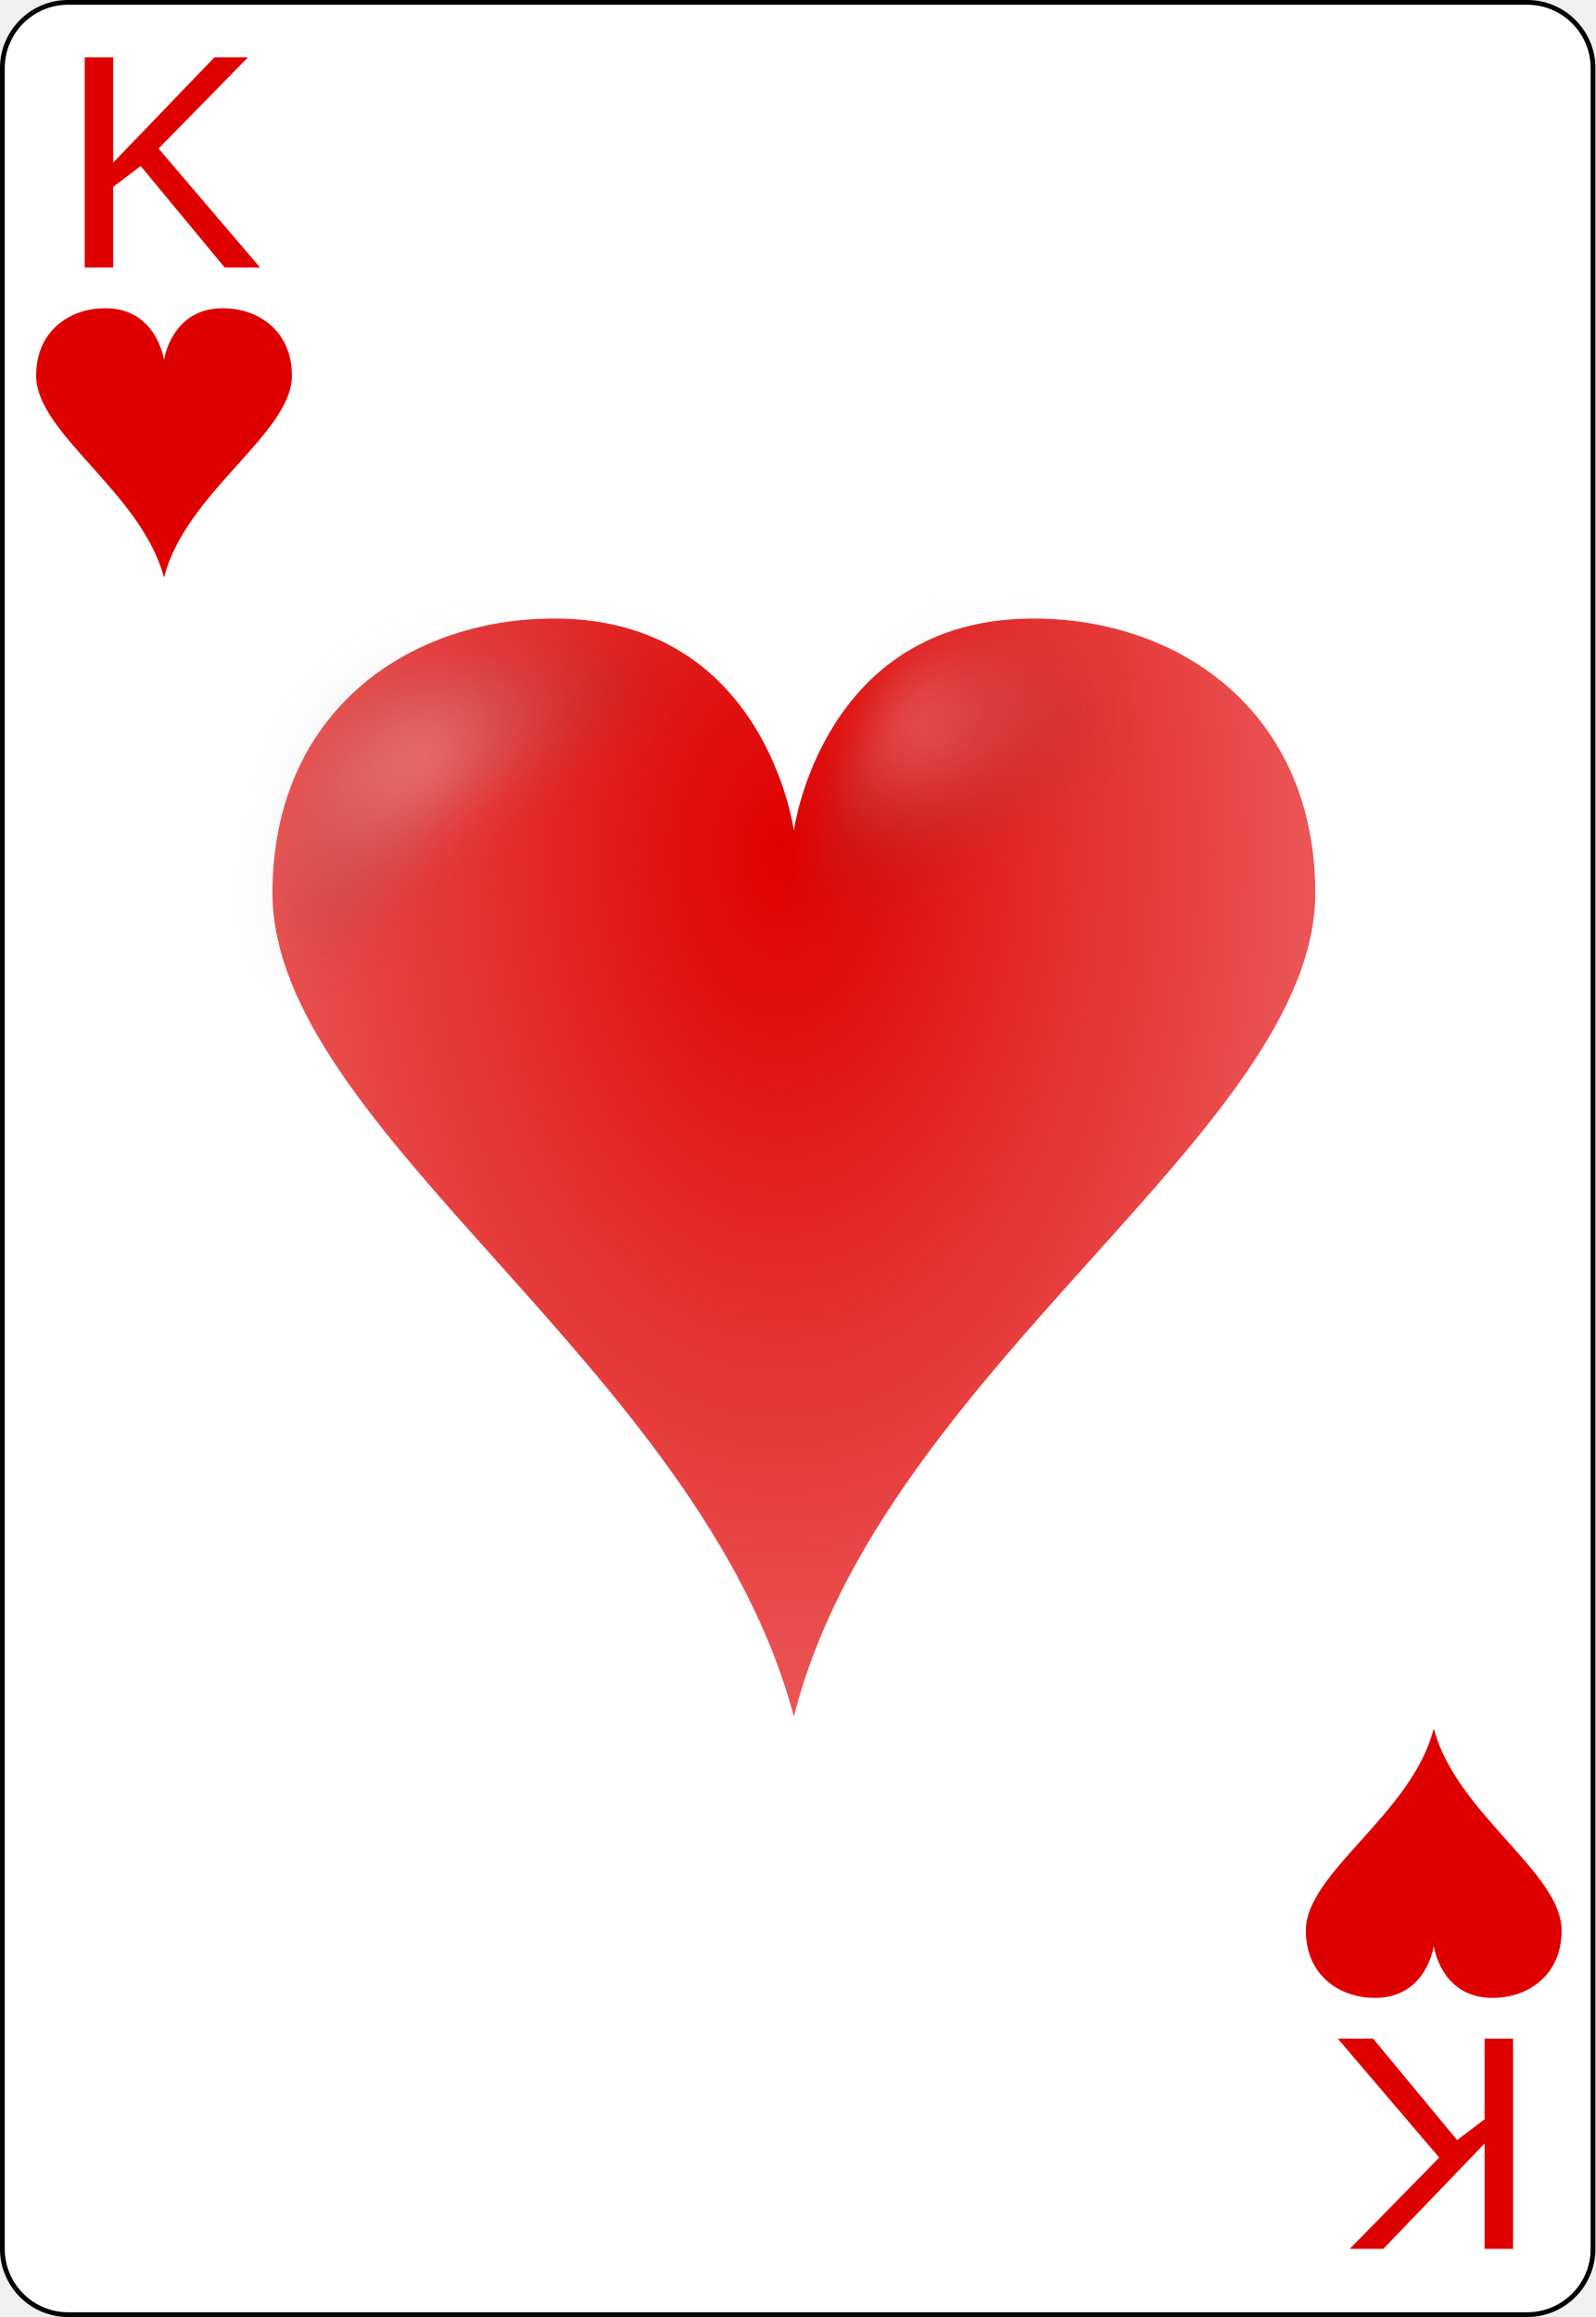
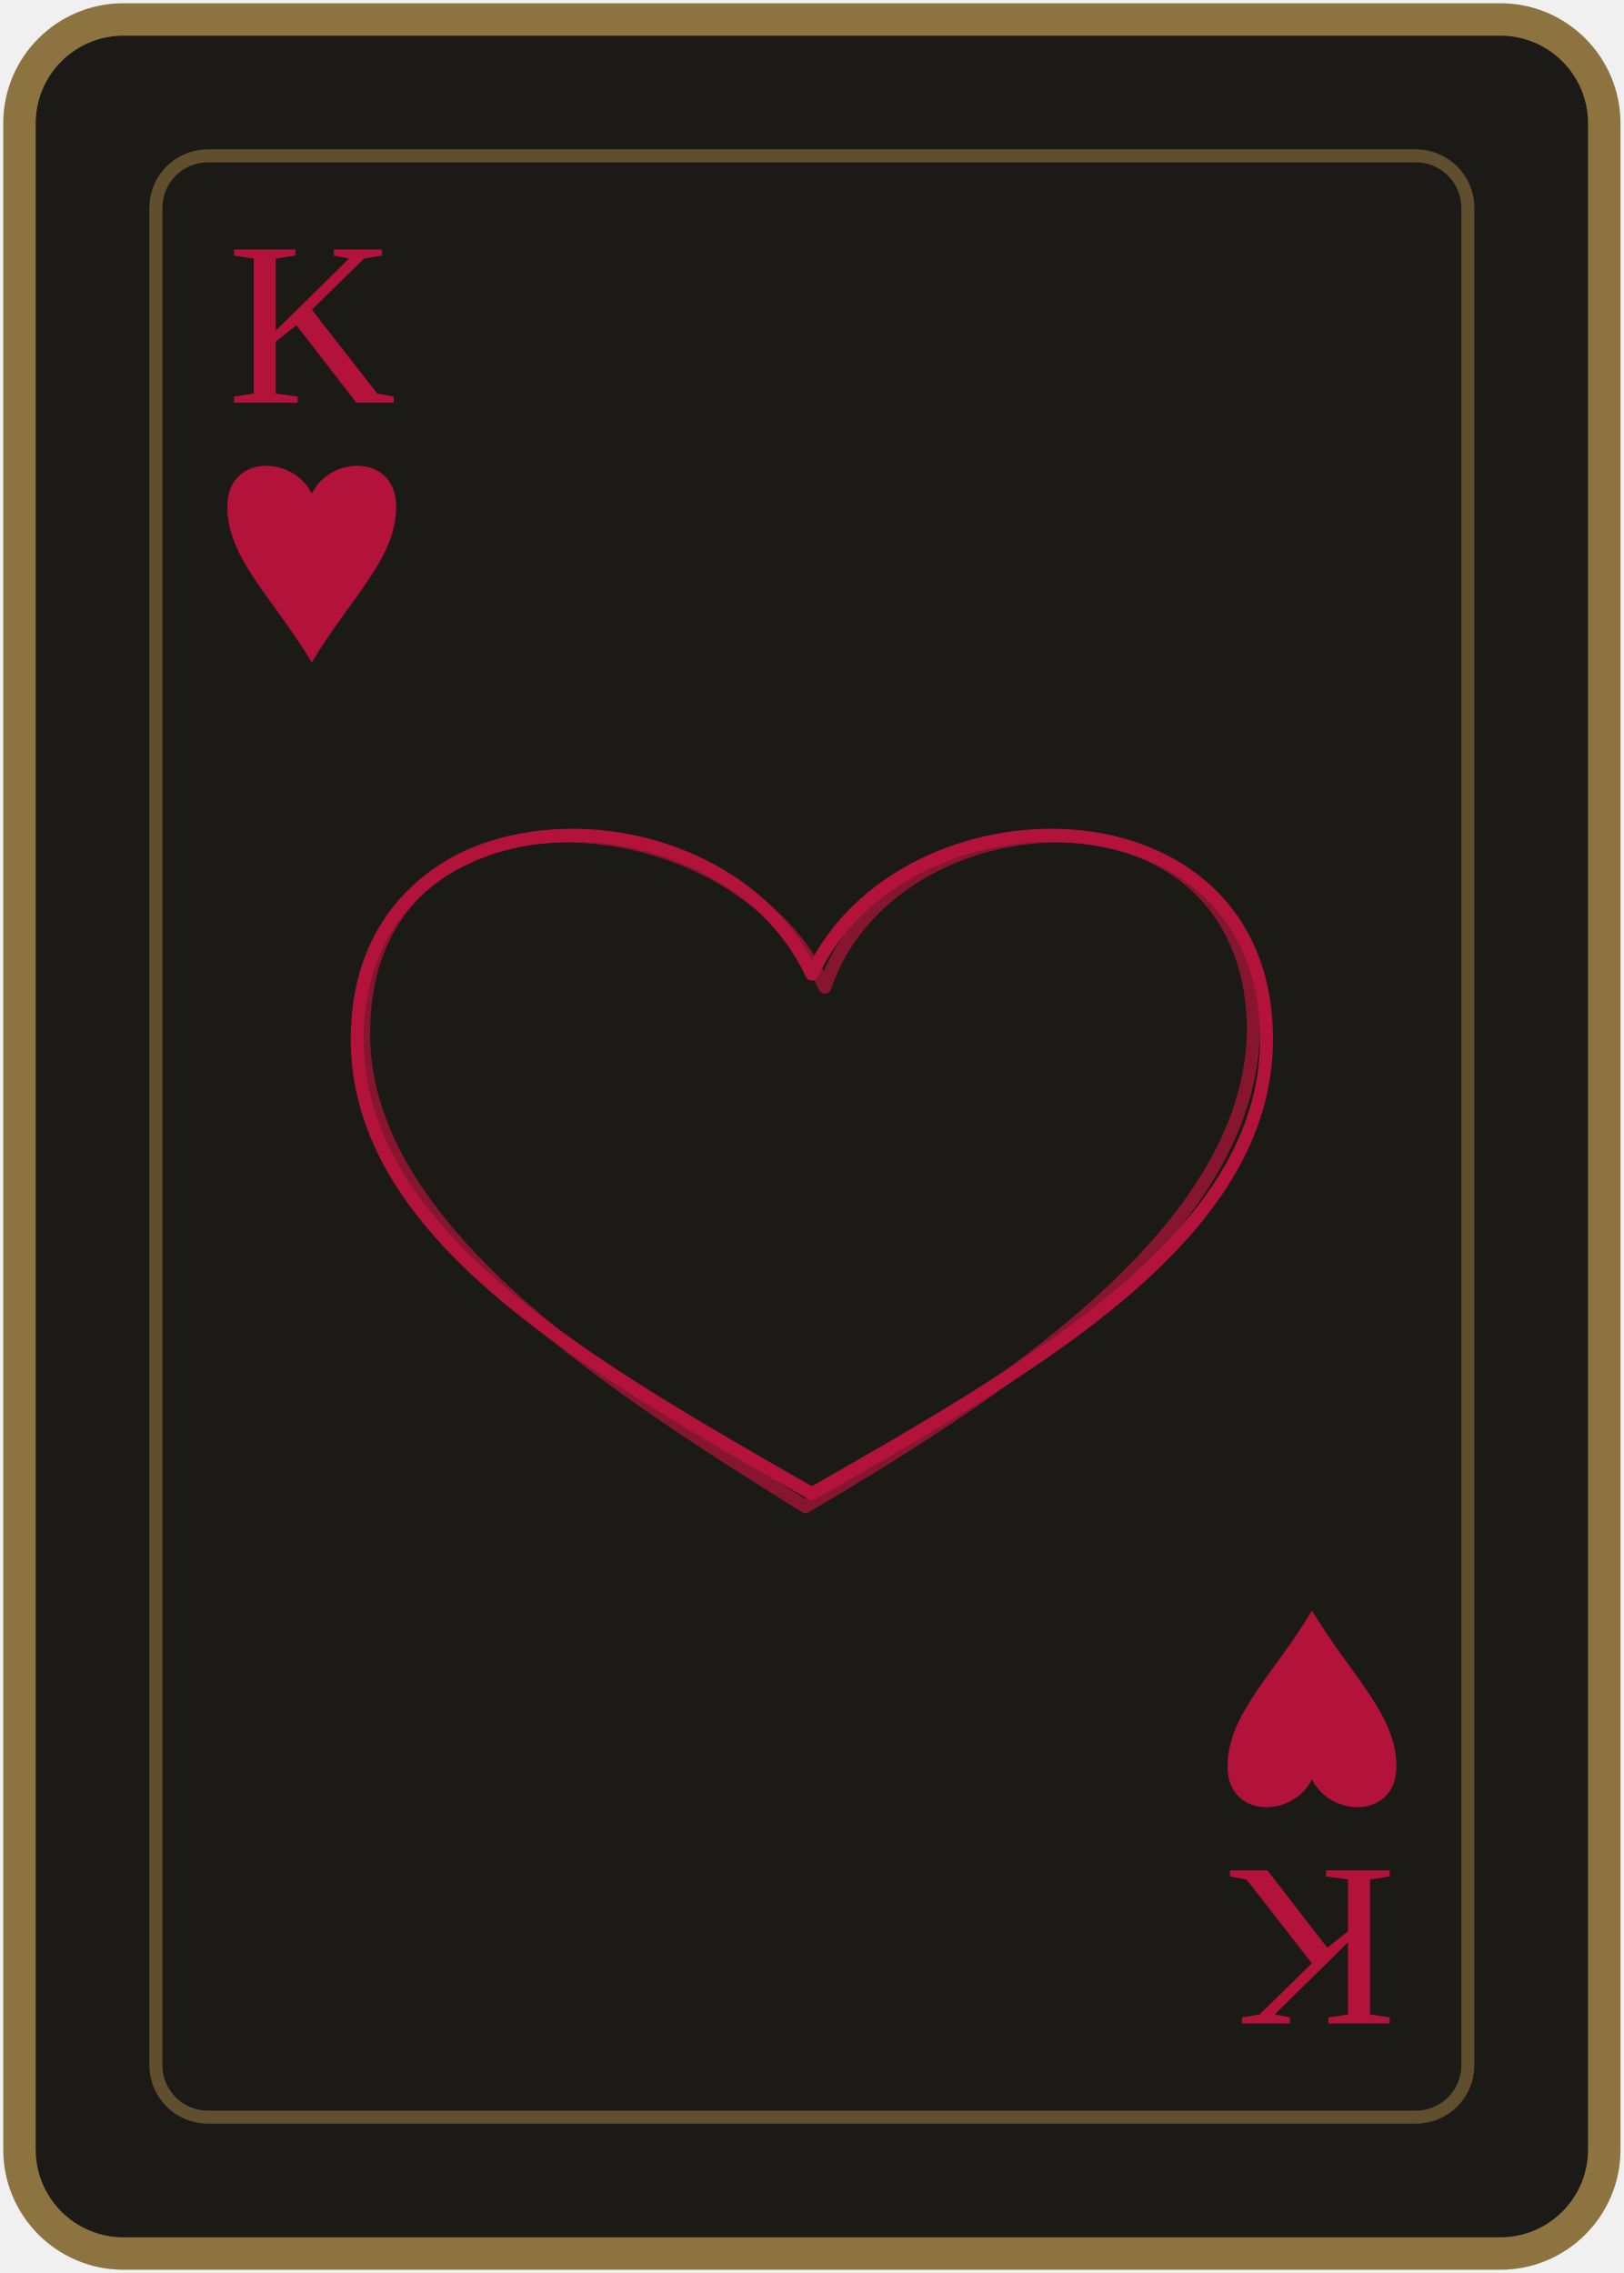
- <svg xmlns="http://www.w3.org/2000/svg" xmlns:xlink="http://www.w3.org/1999/xlink" width="167.087pt" height="242.667pt" viewBox="0 0 167.087 242.667" xml:space="preserve" id="svg2" version="1.1">
-   <defs id="defs41">
-     <radialGradient xlink:href="#linearGradient3773" id="radialGradient3781" cx="-0.158" cy="-8.835" fx="-0.158" fy="-8.835" r="8" gradientTransform="matrix(-1.584269,-0.02349808,0.03071979,-2.477574,-0.2485638,-26.71351)" gradientUnits="userSpaceOnUse" />
-     <linearGradient id="linearGradient3773">
-       <stop style="stop-color:#000000;stop-opacity:1;" offset="0" id="stop3775" />
-       <stop style="stop-color:#000000;stop-opacity:0.649;" offset="1" id="stop3777" />
-     </linearGradient>
-     <radialGradient xlink:href="#linearGradient3773" id="radialGradient3957" cx="-0.158" cy="-8.835" fx="-0.158" fy="-8.835" r="8" gradientTransform="matrix(-1.584269,-0.02349808,0.03071979,-2.477574,-0.2485638,-26.71351)" gradientUnits="userSpaceOnUse" />
-     <linearGradient id="linearGradient3959">
-       <stop style="stop-color:#000000;stop-opacity:1;" offset="0" id="stop3961" />
-       <stop style="stop-color:#000000;stop-opacity:0.649;" offset="1" id="stop3963" />
-     </linearGradient>
-     <radialGradient r="81.903" fy="509.476" fx="168.025" cy="509.476" cx="168.025" gradientTransform="matrix(1.25656,-0.7774064,0.3366382,0.5361257,-221.2021,359.2426)" gradientUnits="userSpaceOnUse" id="radialGradient3975" xlink:href="#linearGradient3784-4" />
-     <linearGradient id="linearGradient3784-4">
-       <stop style="stop-color:#ffffff;stop-opacity:0.435;" offset="0" id="stop3786-8" />
-       <stop style="stop-color:#000000;stop-opacity:0;" offset="1" id="stop3788-6" />
-     </linearGradient>
-     <radialGradient xlink:href="#linearGradient3784-4-5" id="radialGradient3929" gradientUnits="userSpaceOnUse" gradientTransform="matrix(1.25656,-0.7774064,0.3366382,0.5361257,-221.2021,359.2426)" cx="168.025" cy="509.476" fx="168.025" fy="509.476" r="81.903" />
-     <linearGradient id="linearGradient3784-4-5">
-       <stop style="stop-color:#ffffff;stop-opacity:0.489;" offset="0" id="stop3786-8-0" />
-       <stop style="stop-color:#000000;stop-opacity:0;" offset="1" id="stop3788-6-3" />
-     </linearGradient>
-     <radialGradient xlink:href="#linearGradient3784-4-1" id="radialGradient3927" gradientUnits="userSpaceOnUse" gradientTransform="matrix(1.25656,-0.7774064,0.3366382,0.5361257,-221.2021,359.2426)" cx="168.025" cy="509.476" fx="168.025" fy="509.476" r="81.903" />
-     <linearGradient id="linearGradient3784-4-1">
-       <stop style="stop-color:#ffffff;stop-opacity:0.237;" offset="0" id="stop3786-8-03" />
-       <stop style="stop-color:#000000;stop-opacity:0;" offset="1" id="stop3788-6-6" />
-     </linearGradient>
-     <radialGradient xlink:href="#linearGradient3768" id="radialGradient3776" cx="-0.206" cy="-4.579" fx="-0.206" fy="-4.579" r="8" gradientTransform="matrix(-1,0,0,-1.720176,-0.4120407,-13.02719)" gradientUnits="userSpaceOnUse" />
-     <linearGradient id="linearGradient3768">
-       <stop style="stop-color:#df0000;stop-opacity:1;" offset="0" id="stop3770" />
-       <stop style="stop-color:#df0000;stop-opacity:0.672;" offset="1" id="stop3772" />
-     </linearGradient>
-     <radialGradient r="81.903" fy="511.223" fx="171.487" cy="511.223" cx="171.487" gradientTransform="matrix(1.152989,-0.6739155,0.3948202,0.6754904,-233.6326,270.4008)" gradientUnits="userSpaceOnUse" id="radialGradient4013" xlink:href="#linearGradient3784-4-6" />
-     <linearGradient id="linearGradient3784-4-6">
-       <stop style="stop-color:#ffffff;stop-opacity:0.313;" offset="0" id="stop3786-8-8" />
-       <stop style="stop-color:#000000;stop-opacity:0;" offset="1" id="stop3788-6-8" />
-     </linearGradient>
-     <filter color-interpolation-filters="sRGB" id="filter3834-6" x="-0.139" width="1.279" y="-0.162" height="1.325">
-       <feGaussianBlur stdDeviation="9.511" id="feGaussianBlur3836-6" />
-     </filter>
-     <radialGradient r="81.903" fy="492.632" fx="159.354" cy="492.632" cx="159.354" gradientTransform="matrix(1.089478,-0.715138,0.4464527,0.6562658,-244.9333,290.9185)" gradientUnits="userSpaceOnUse" id="radialGradient4013-8" xlink:href="#linearGradient3784-4-2" />
-     <linearGradient id="linearGradient3784-4-2">
-       <stop style="stop-color:#ffffff;stop-opacity:0.29;" offset="0" id="stop3786-8-1" />
-       <stop style="stop-color:#000000;stop-opacity:0;" offset="1" id="stop3788-6-5" />
-     </linearGradient>
-     <filter color-interpolation-filters="sRGB" id="filter3834-6-3" x="-0.139" width="1.279" y="-0.162" height="1.325">
-       <feGaussianBlur stdDeviation="9.511" id="feGaussianBlur3836-6-3" />
-     </filter>
-     <radialGradient r="81.903" fy="492.632" fx="159.354" cy="492.632" cx="159.354" gradientTransform="matrix(1.089478,-0.715138,0.4464527,0.6562658,-244.9333,290.9185)" gradientUnits="userSpaceOnUse" id="radialGradient3073" xlink:href="#linearGradient3784-4-2" />
+ <svg xmlns="http://www.w3.org/2000/svg" viewBox="0 0 250 350" width="250" height="350" class="op-face">
+   <defs>
+     <style>
+       .op-face .op-bg {
+         fill: var(--op-color-neutral-minus-eight, #1c1a17);
+       }
+ 
+       /* opposite of the app's neutral background: light mode default is dark,
+          dark mode flips it light */
+       @media (prefers-color-scheme: dark) {
+         .op-face .op-bg {
+           fill: var(--op-color-neutral-plus-eight, #f5f4f2);
+         }
+       }
+ 
+       .op-face .op-border {
+         fill: none;
+         stroke: var(--op-color-primary-base, #8d733f);
+         stroke-width: 5;
+       }
+ 
+       .op-face .op-border-inner {
+         fill: none;
+         stroke: var(--op-color-primary-base, #8d733f);
+         stroke-width: 2;
+         opacity: 0.6;
+       }
+ 
+       .op-face .op-emblem-line {
+         fill: none;
+         stroke: var(--op-color-alerts-danger-base, #b3123b);
+         stroke-width: 2;
+         stroke-linecap: round;
+         stroke-linejoin: round;
+       }
+ 
+       .op-face .op-emblem-fill {
+         fill: var(--op-color-alerts-danger-base, #b3123b);
+       }
+ 
+       .op-face .op-index {
+         fill: var(--op-color-alerts-danger-base, #b3123b);
+         font-family: Georgia, 'Times New Roman', serif;
+         font-size: 36px;
+         text-anchor: middle;
+       }
+     </style>
  </defs>
-   <g id="Layer_x0020_1" style="fill-rule:nonzero;clip-rule:nonzero;stroke:#000000;stroke-miterlimit:4;">
-     <path style="fill:#FFFFFF;stroke-width:0.5;" d="M166.837,235.548c0,3.777-3.087,6.869-6.871,6.869H7.111c-3.775,0-6.861-3.092-6.861-6.869V7.12C0.25,3.343,3.336,0.25,7.111,0.25h152.855    c3.784,0,6.871,3.093,6.871,6.87v228.428z" id="path5" />
-     <g style="stroke:none;" id="g7">
-       <g id="g9">
- 				
- 			</g>
+   <g class="op-card">
+     <rect class="op-bg" x="3" y="3" width="244" height="344" rx="16" />
+     <rect class="op-border" x="3" y="3" width="244" height="344" rx="16" />
+     <rect class="op-border-inner" x="24" y="24" width="202" height="302" rx="8" />
+     <g transform="translate(48 62)">
+       <text class="op-index" x="0" y="0">K</text>
+       <path class="op-emblem-fill" d="M 0 14 C -3 8 -13 8 -13 16 C -13 24 -6 30 0 40 C 6 30 13 24 13 16 C 13 8 3 8 0 14 Z" />
    </g>
-     <g id="g15">
- 			
- 		</g>
-     <g id="g19">
- 			
- 		</g>
-     <g style="stroke:none;" id="g23">
-       <g id="g25">
- 				
- 			</g>
+     <g transform="translate(202 288) rotate(180)">
+       <text class="op-index" x="0" y="0">K</text>
+       <path class="op-emblem-fill" d="M 0 14 C -3 8 -13 8 -13 16 C -13 24 -6 30 0 40 C 6 30 13 24 13 16 C 13 8 3 8 0 14 Z" />
    </g>
-     <g style="stroke:none;" id="g31">
-       <g id="g33">
- 				
- 			</g>
+     <g transform="translate(125 175)">
+       <path class="op-emblem-line" d="M 0 -25 C -14 -55 -70 -55 -70 -15 C -70 15 -35 35 0 55 C 35 35 70 15 70 -15 C 70 -55 14 -55 0 -25 Z" />
+       <path class="op-emblem-line" opacity="0.7" d="M 2 -23 C -12 -53 -68 -57 -69 -17 C -70 13 -33 37 -1 57 C 33 37 68 13 68 -17 C 67 -57 12 -53 2 -23 Z" />
    </g>
  </g>
-   <text xml:space="preserve" style="font-size:32px;font-style:normal;font-weight:normal;line-height:125%;letter-spacing:0px;word-spacing:0px;fill:#df0000;fill-opacity:1;stroke:none;font-family:Bitstream Vera Sans" x="6.246" y="28.013" id="text3788">
-     <tspan id="tspan3790" x="6.246" y="28.013" style="font-style:normal;font-variant:normal;font-weight:normal;font-stretch:normal;fill:#df0000;fill-opacity:1;font-family:Arial;-inkscape-font-specification:Arial">K</tspan>
-   </text>
-   <g transform="matrix(0.1968698,0,0,0.1968698,11.54991,16.86967)" id="g3036">
-     <g style="stroke:none" id="layer1-9" transform="matrix(34.67063,0,0,32.44841,363.6508,535.3979)">
-       <path d="M 3.676,-9 C 0.433,-9 0,-5.523 0,-5.523 0,-5.523 -0.433,-9 -3.676,-9 -5.946,-9 -8,-7.441 -8,-4.5 -8,-0.614 -1.421,3.294 0,9 1.352,3.299 8,-0.614 8,-4.5 8,-7.441 5.946,-9 3.676,-9 z" id="hl" style="fill:url(#radialGradient3776);fill-opacity:1;stroke:none" />
-     </g>
-     <path transform="matrix(1.484247,0,0,1.537104,-80.68896,-450.5936)" id="path3762-6-4" d="m 117.301,604.266 c 0,0 -8.068,-94.95 22.857,-122.857 34.761,-31.369 140,-11.429 140,-11.429 0,0 -71.54,24.838 -100,48.571 -27.21,22.692 -62.857,85.714 -62.857,85.714 z" style="fill:url(#radialGradient4013);fill-opacity:1;stroke:none;filter:url(#filter3834-6)" />
-     <path transform="matrix(1.153293,0.3378255,-0.3292825,1.401643,422.9377,-451.9048)" id="path3762-6-2-3" d="m 117.301,604.266 c 0,0 -8.068,-94.95 22.857,-122.857 34.761,-31.369 140,-11.429 140,-11.429 0,0 -63.093,37.071 -91.553,60.804 -27.21,22.692 -71.305,73.481 -71.305,73.481 z" style="fill:url(#radialGradient3073);fill-opacity:1;stroke:none;filter:url(#filter3834-6-3)" />
-   </g>
-   <g transform="matrix(1.674307,0,0,1.566992,17.17751,46.38532)" id="layer1-9-6" style="fill:#df0000;fill-opacity:1">
-     <path style="fill:#df0000;fill-opacity:1" id="hl-8" d="M 3.676,-9 C 0.433,-9 0,-5.523 0,-5.523 0,-5.523 -0.433,-9 -3.676,-9 -5.946,-9 -8,-7.441 -8,-4.5 -8,-0.614 -1.421,3.294 0,9 1.352,3.299 8,-0.614 8,-4.5 8,-7.441 5.946,-9 3.676,-9 z" />
-   </g>
-   <text xml:space="preserve" style="font-size:32px;font-style:normal;font-weight:normal;line-height:125%;letter-spacing:0px;word-spacing:0px;fill:#df0000;fill-opacity:1;stroke:none;font-family:Bitstream Vera Sans" x="-161.088" y="-213.515" id="text3788-4" transform="scale(-1,-1)">
-     <tspan id="tspan3790-3" x="-161.088" y="-213.515" style="font-style:normal;font-variant:normal;font-weight:normal;font-stretch:normal;fill:#df0000;fill-opacity:1;font-family:Arial;-inkscape-font-specification:Arial">K</tspan>
-   </text>
-   <g transform="matrix(-1.674307,0,0,-1.566992,150.156,195.1431)" id="layer1-9-6-5" style="fill:#df0000;fill-opacity:1">
-     <path style="fill:#df0000;fill-opacity:1" id="hl-8-1" d="M 3.676,-9 C 0.433,-9 0,-5.523 0,-5.523 0,-5.523 -0.433,-9 -3.676,-9 -5.946,-9 -8,-7.441 -8,-4.5 -8,-0.614 -1.421,3.294 0,9 1.352,3.299 8,-0.614 8,-4.5 8,-7.441 5.946,-9 3.676,-9 z" />
-   </g>
</svg>
